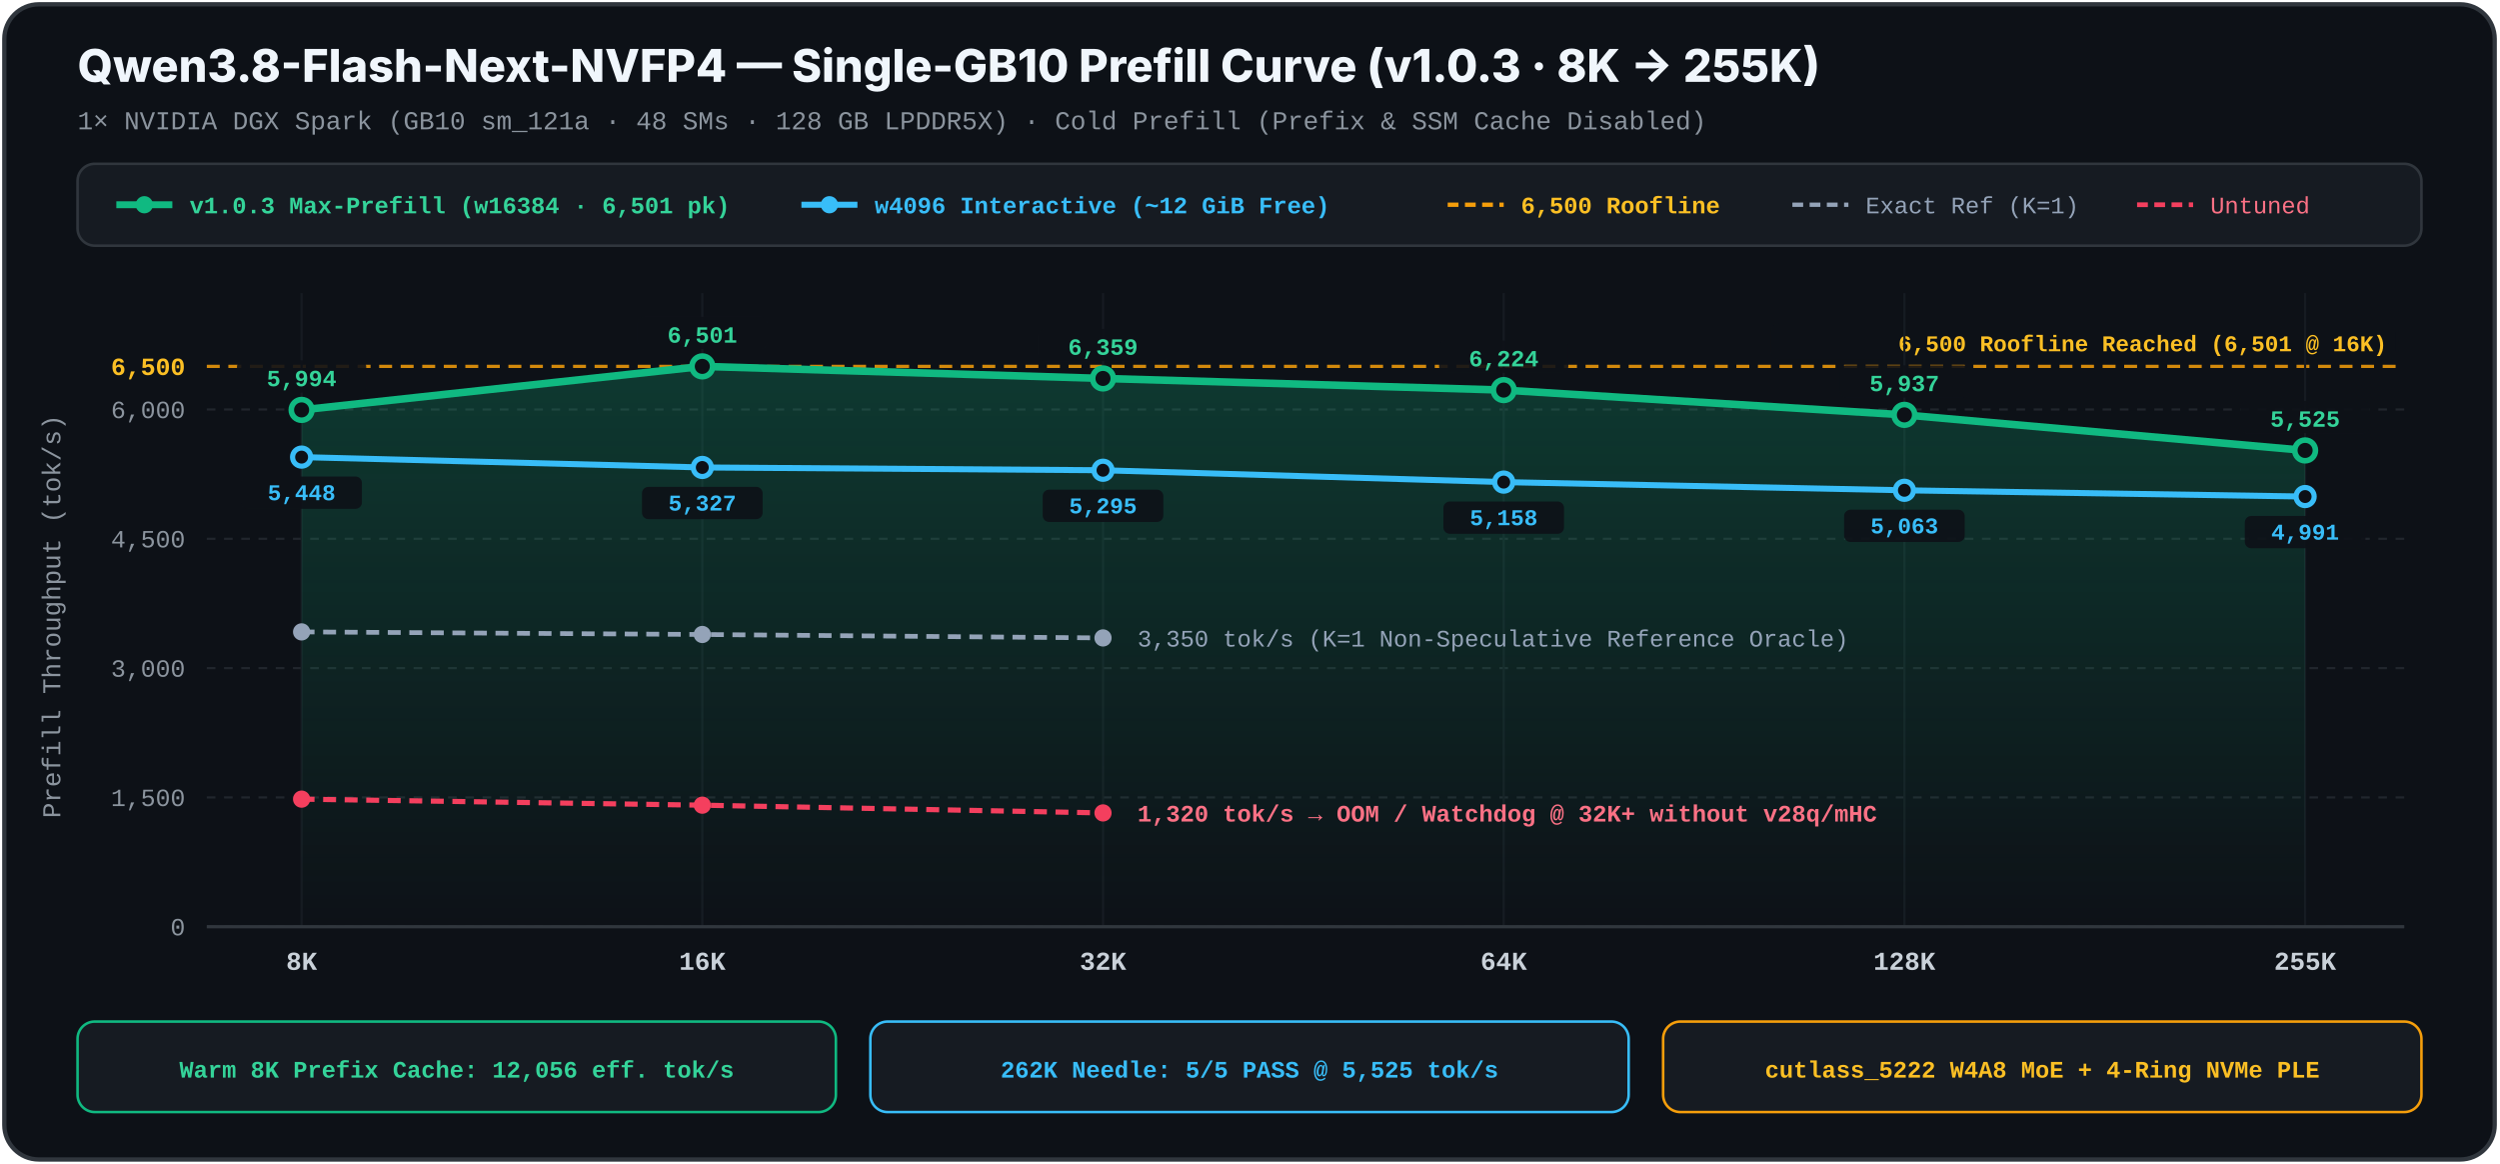
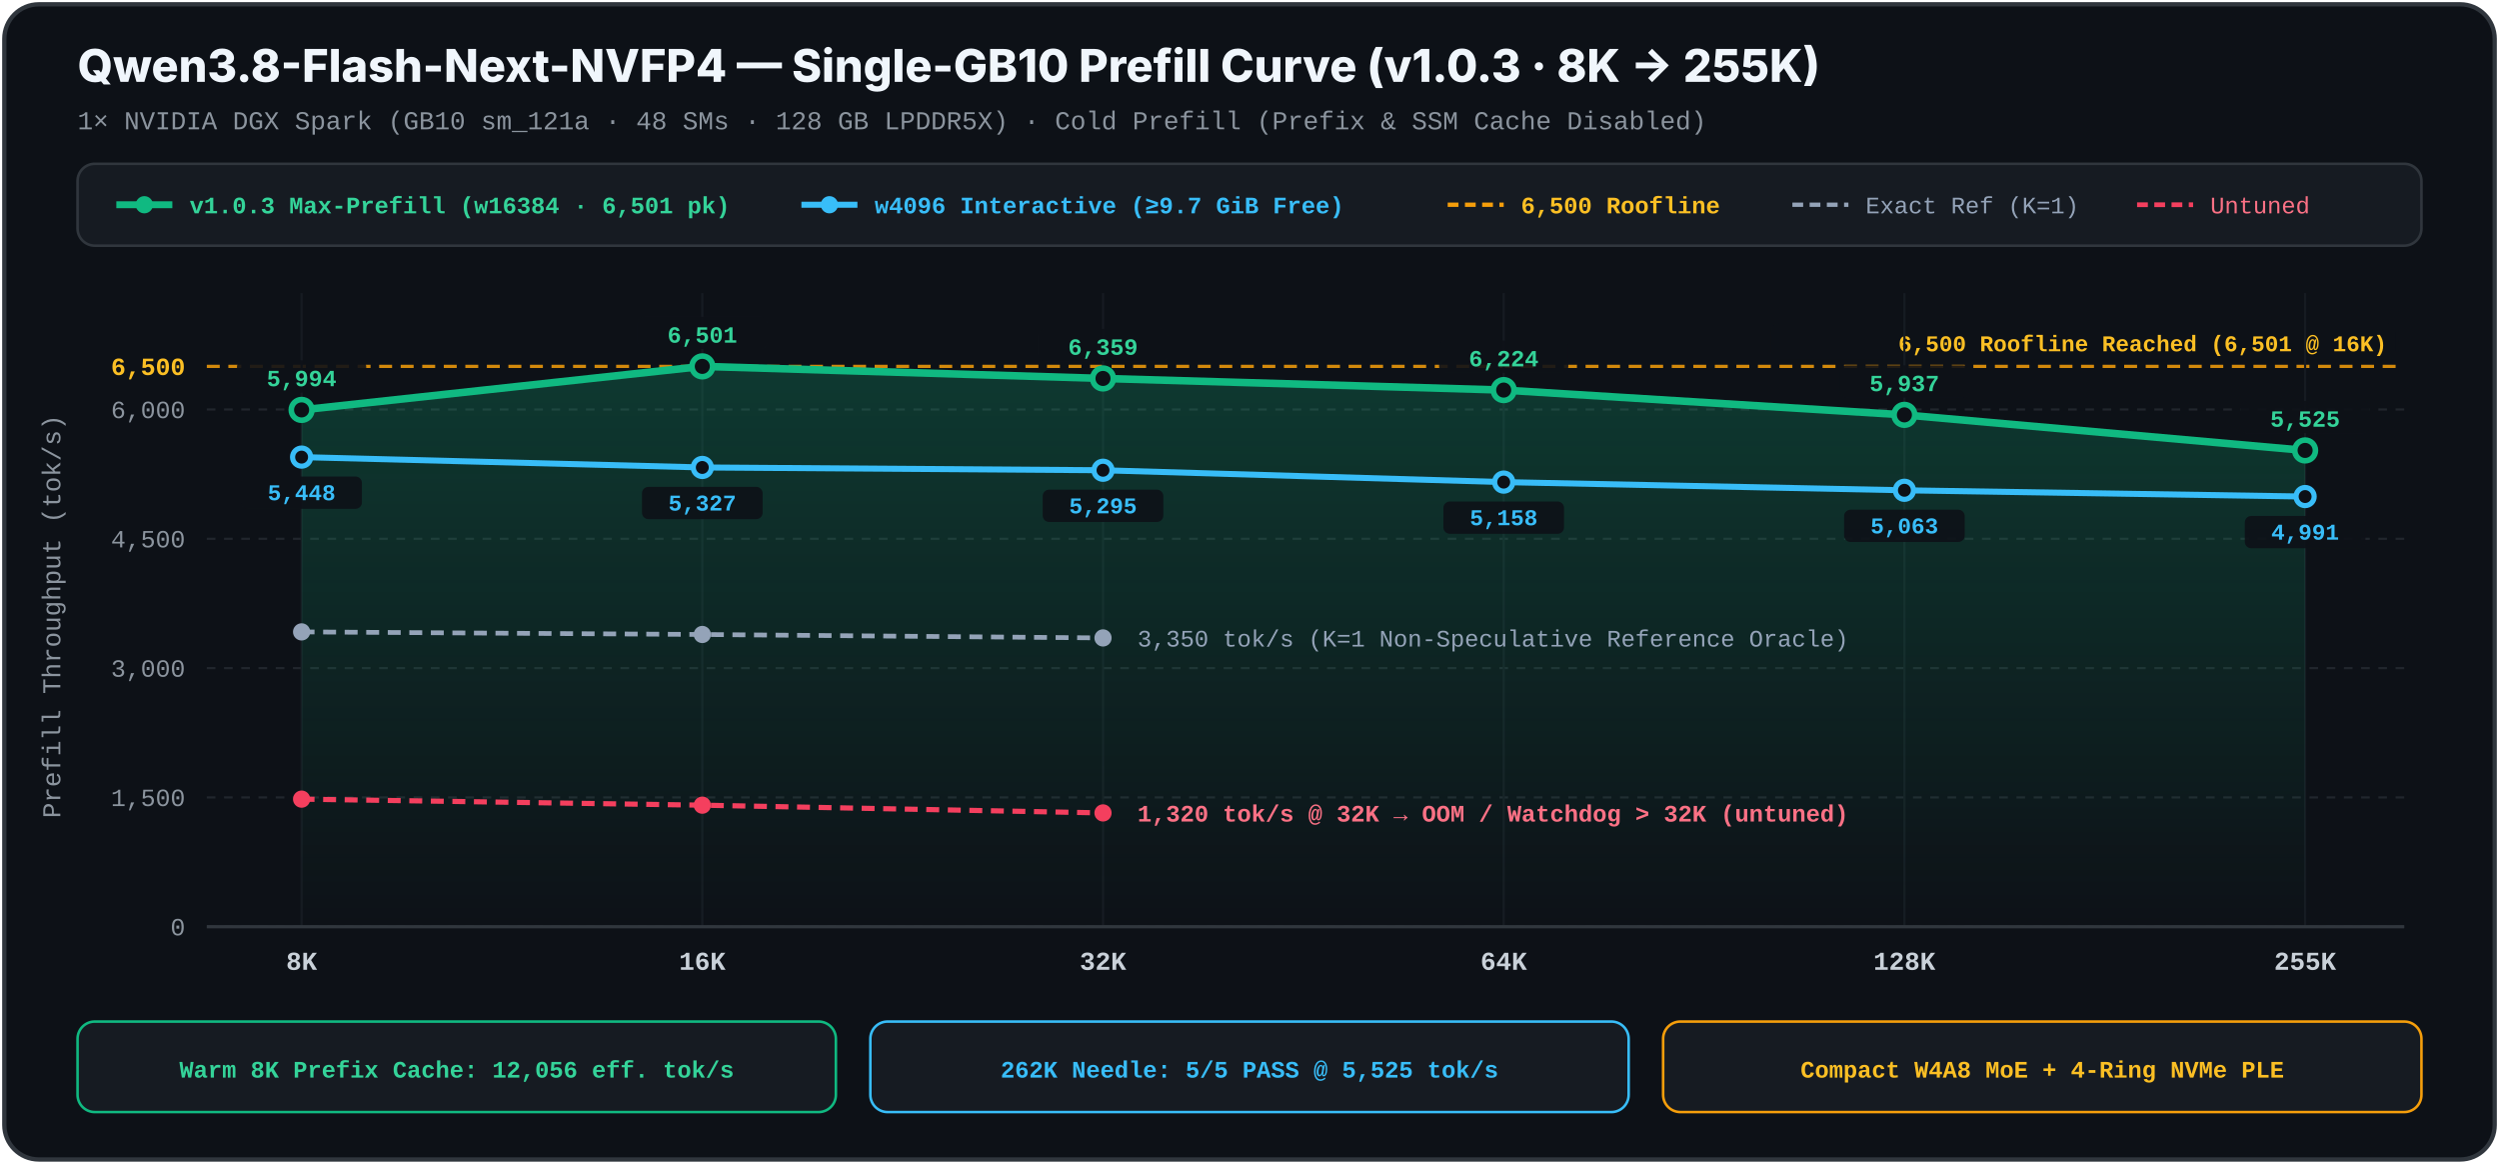
<svg xmlns="http://www.w3.org/2000/svg" viewBox="0 0 1160 540" width="1160" height="540">
  <defs>
    <linearGradient id="v103Fill" x1="0%" y1="0%" x2="0%" y2="100%">
      <stop offset="0%" stop-color="#10B981" stop-opacity="0.24" />
      <stop offset="100%" stop-color="#10B981" stop-opacity="0.0" />
    </linearGradient>
  </defs>
  <rect x="2" y="2" width="1156" height="536" rx="16" fill="#0d1117" stroke="#30363d" stroke-width="2" />
  <text x="36" y="38" font-family="'Inter', -apple-system, BlinkMacSystemFont, 'Segoe UI', Roboto, Helvetica, Arial, sans-serif" font-size="21" font-weight="800" fill="#F0F6FC">Qwen3.8-Flash-Next-NVFP4 — Single-GB10 Prefill Curve (v1.0.3 · 8K → 255K)</text>
  <text x="36" y="60" font-family="'JetBrains Mono', 'Fira Code', 'SFMono-Regular', Consolas, 'Liberation Mono', Menlo, monospace" font-size="12" fill="#8B949E">1× NVIDIA DGX Spark (GB10 sm_121a · 48 SMs · 128 GB LPDDR5X) · Cold Prefill (Prefix &amp; SSM Cache Disabled)</text>
  <g transform="translate(36, 76)">
    <rect x="0" y="0" width="1088" height="38" rx="8" fill="#161b22" stroke="#30363d" stroke-width="1.2" />
    <line x1="18" y1="19" x2="44" y2="19" stroke="#10B981" stroke-width="3.2" />
    <circle cx="31" cy="19" r="4" fill="#10B981" />
    <text x="52" y="23" font-family="'JetBrains Mono', 'Fira Code', 'SFMono-Regular', Consolas, 'Liberation Mono', Menlo, monospace" font-size="11" font-weight="700" fill="#34D399">v1.0.3 Max-Prefill (w16384 · 6,501 pk)</text>
    <line x1="336" y1="19" x2="362" y2="19" stroke="#38BDF8" stroke-width="2.8" />
    <circle cx="349" cy="19" r="4" fill="#38BDF8" />
-     <text x="370" y="23" font-family="'JetBrains Mono', 'Fira Code', 'SFMono-Regular', Consolas, 'Liberation Mono', Menlo, monospace" font-size="11" font-weight="700" fill="#38BDF8">w4096 Interactive (~12 GiB Free)</text>
+     <text x="370" y="23" font-family="'JetBrains Mono', 'Fira Code', 'SFMono-Regular', Consolas, 'Liberation Mono', Menlo, monospace" font-size="11" font-weight="700" fill="#38BDF8">w4096 Interactive (≥9.7 GiB Free)</text>
    <line x1="636" y1="19" x2="662" y2="19" stroke="#F59E0B" stroke-width="2" stroke-dasharray="5 3" />
    <text x="670" y="23" font-family="'JetBrains Mono', 'Fira Code', 'SFMono-Regular', Consolas, 'Liberation Mono', Menlo, monospace" font-size="11" font-weight="700" fill="#FBBF24">6,500 Roofline</text>
    <line x1="796" y1="19" x2="822" y2="19" stroke="#94A3B8" stroke-width="2" stroke-dasharray="5 3" />
    <text x="830" y="23" font-family="'JetBrains Mono', 'Fira Code', 'SFMono-Regular', Consolas, 'Liberation Mono', Menlo, monospace" font-size="11" fill="#94A3B8">Exact Ref (K=1)</text>
    <line x1="956" y1="19" x2="982" y2="19" stroke="#F43F5E" stroke-width="2.2" stroke-dasharray="5 3" />
    <text x="990" y="23" font-family="'JetBrains Mono', 'Fira Code', 'SFMono-Regular', Consolas, 'Liberation Mono', Menlo, monospace" font-size="11" fill="#FB7185">Untuned</text>
  </g>
  <line x1="96" y1="430.0" x2="1116" y2="430.0" stroke="#21262d" stroke-width="1" stroke-dasharray="4 4" />
  <text x="86" y="434.0" font-family="'JetBrains Mono', 'Fira Code', 'SFMono-Regular', Consolas, 'Liberation Mono', Menlo, monospace" font-size="11.5" fill="#8B949E" text-anchor="end">0</text>
  <line x1="96" y1="370.0" x2="1116" y2="370.0" stroke="#21262d" stroke-width="1" stroke-dasharray="4 4" />
  <text x="86" y="374.0" font-family="'JetBrains Mono', 'Fira Code', 'SFMono-Regular', Consolas, 'Liberation Mono', Menlo, monospace" font-size="11.5" fill="#8B949E" text-anchor="end">1,500</text>
  <line x1="96" y1="310.0" x2="1116" y2="310.0" stroke="#21262d" stroke-width="1" stroke-dasharray="4 4" />
  <text x="86" y="314.0" font-family="'JetBrains Mono', 'Fira Code', 'SFMono-Regular', Consolas, 'Liberation Mono', Menlo, monospace" font-size="11.5" fill="#8B949E" text-anchor="end">3,000</text>
  <line x1="96" y1="250.0" x2="1116" y2="250.0" stroke="#21262d" stroke-width="1" stroke-dasharray="4 4" />
  <text x="86" y="254.0" font-family="'JetBrains Mono', 'Fira Code', 'SFMono-Regular', Consolas, 'Liberation Mono', Menlo, monospace" font-size="11.5" fill="#8B949E" text-anchor="end">4,500</text>
  <line x1="96" y1="190.0" x2="1116" y2="190.0" stroke="#21262d" stroke-width="1" stroke-dasharray="4 4" />
  <text x="86" y="194.0" font-family="'JetBrains Mono', 'Fira Code', 'SFMono-Regular', Consolas, 'Liberation Mono', Menlo, monospace" font-size="11.5" fill="#8B949E" text-anchor="end">6,000</text>
  <line x1="96" y1="170.0" x2="1116" y2="170.0" stroke="#F59E0B" stroke-width="1.5" stroke-dasharray="6 4" opacity="0.85" />
  <text x="86" y="174.0" font-family="'JetBrains Mono', 'Fira Code', 'SFMono-Regular', Consolas, 'Liberation Mono', Menlo, monospace" font-size="11.5" font-weight="700" fill="#FBBF24" text-anchor="end">6,500</text>
  <rect x="822" y="150.0" width="290" height="17" rx="4" fill="#0d1117" opacity="0.92" />
  <text x="1108" y="163.0" font-family="'JetBrains Mono', 'Fira Code', 'SFMono-Regular', Consolas, 'Liberation Mono', Menlo, monospace" font-size="10.5" font-weight="700" fill="#FBBF24" text-anchor="end">6,500 Roofline Reached (6,501 @ 16K)</text>
  <line x1="140" y1="136" x2="140" y2="430" stroke="#161b22" stroke-width="1" />
  <text x="140" y="450" font-family="'JetBrains Mono', 'Fira Code', 'SFMono-Regular', Consolas, 'Liberation Mono', Menlo, monospace" font-size="12" font-weight="700" fill="#C9D1D9" text-anchor="middle">8K</text>
  <line x1="326" y1="136" x2="326" y2="430" stroke="#161b22" stroke-width="1" />
  <text x="326" y="450" font-family="'JetBrains Mono', 'Fira Code', 'SFMono-Regular', Consolas, 'Liberation Mono', Menlo, monospace" font-size="12" font-weight="700" fill="#C9D1D9" text-anchor="middle">16K</text>
  <line x1="512" y1="136" x2="512" y2="430" stroke="#161b22" stroke-width="1" />
  <text x="512" y="450" font-family="'JetBrains Mono', 'Fira Code', 'SFMono-Regular', Consolas, 'Liberation Mono', Menlo, monospace" font-size="12" font-weight="700" fill="#C9D1D9" text-anchor="middle">32K</text>
  <line x1="698" y1="136" x2="698" y2="430" stroke="#161b22" stroke-width="1" />
  <text x="698" y="450" font-family="'JetBrains Mono', 'Fira Code', 'SFMono-Regular', Consolas, 'Liberation Mono', Menlo, monospace" font-size="12" font-weight="700" fill="#C9D1D9" text-anchor="middle">64K</text>
  <line x1="884" y1="136" x2="884" y2="430" stroke="#161b22" stroke-width="1" />
  <text x="884" y="450" font-family="'JetBrains Mono', 'Fira Code', 'SFMono-Regular', Consolas, 'Liberation Mono', Menlo, monospace" font-size="12" font-weight="700" fill="#C9D1D9" text-anchor="middle">128K</text>
  <line x1="1070" y1="136" x2="1070" y2="430" stroke="#161b22" stroke-width="1" />
  <text x="1070" y="450" font-family="'JetBrains Mono', 'Fira Code', 'SFMono-Regular', Consolas, 'Liberation Mono', Menlo, monospace" font-size="12" font-weight="700" fill="#C9D1D9" text-anchor="middle">255K</text>
  <line x1="96" y1="430" x2="1116" y2="430" stroke="#30363d" stroke-width="1.5" />
  <text x="28" y="286" font-family="'JetBrains Mono', 'Fira Code', 'SFMono-Regular', Consolas, 'Liberation Mono', Menlo, monospace" font-size="12" fill="#8B949E" transform="rotate(-90, 28, 286)" text-anchor="middle">Prefill Throughput (tok/s)</text>
  <polygon points="140,430 140,190.2 326,170.0 512,175.6 698,181.0 884,192.5 1070,209.0 1070,430" fill="url(#v103Fill)" />
  <polyline points="140,190.2 326,170.0 512,175.6 698,181.0 884,192.5 1070,209.0" fill="none" stroke="#10B981" stroke-width="3.5" stroke-linecap="round" stroke-linejoin="round" />
  <polyline points="140,212.1 326,216.9 512,218.2 698,223.7 884,227.5 1070,230.4" fill="none" stroke="#38BDF8" stroke-width="2.8" stroke-linecap="round" stroke-linejoin="round" />
  <polyline points="140,293.2 326,294.4 512,296.0" fill="none" stroke="#94A3B8" stroke-width="2.2" stroke-dasharray="6 4" />
  <polyline points="140,370.8 326,373.6 512,377.2" fill="none" stroke="#F43F5E" stroke-width="2.4" stroke-dasharray="6 4" />
  <circle cx="140" cy="293.2" r="4" fill="#94A3B8" />
  <circle cx="326" cy="294.4" r="4" fill="#94A3B8" />
  <circle cx="512" cy="296.0" r="4" fill="#94A3B8" />
  <text x="528" y="300.0" font-family="'JetBrains Mono', 'Fira Code', 'SFMono-Regular', Consolas, 'Liberation Mono', Menlo, monospace" font-size="11" fill="#94A3B8">3,350 tok/s (K=1 Non-Speculative Reference Oracle)</text>
  <circle cx="140" cy="370.8" r="4" fill="#F43F5E" />
  <circle cx="326" cy="373.6" r="4" fill="#F43F5E" />
  <circle cx="512" cy="377.2" r="4" fill="#F43F5E" />
-   <text x="528" y="381.2" font-family="'JetBrains Mono', 'Fira Code', 'SFMono-Regular', Consolas, 'Liberation Mono', Menlo, monospace" font-size="11" font-weight="700" fill="#FB7185">1,320 tok/s → OOM / Watchdog @ 32K+ without v28q/mHC</text>
+   <text x="528" y="381.2" font-family="'JetBrains Mono', 'Fira Code', 'SFMono-Regular', Consolas, 'Liberation Mono', Menlo, monospace" font-size="11" font-weight="700" fill="#FB7185">1,320 tok/s @ 32K → OOM / Watchdog &gt; 32K (untuned)</text>
  <rect x="110" y="167.2" width="60" height="15" rx="3" fill="#0d1117" opacity="0.9" />
  <circle cx="140" cy="190.2" r="4.8" fill="#0d1117" stroke="#10B981" stroke-width="2.6" />
  <text x="140" y="179.2" font-family="'JetBrains Mono', 'Fira Code', 'SFMono-Regular', Consolas, 'Liberation Mono', Menlo, monospace" font-size="10.8" font-weight="700" fill="#34D399" text-anchor="middle">5,994</text>
  <rect x="296" y="147.0" width="60" height="15" rx="3" fill="#0d1117" opacity="0.9" />
  <circle cx="326" cy="170.0" r="4.8" fill="#0d1117" stroke="#10B981" stroke-width="2.6" />
  <text x="326" y="159.0" font-family="'JetBrains Mono', 'Fira Code', 'SFMono-Regular', Consolas, 'Liberation Mono', Menlo, monospace" font-size="10.8" font-weight="700" fill="#34D399" text-anchor="middle">6,501</text>
  <rect x="482" y="152.6" width="60" height="15" rx="3" fill="#0d1117" opacity="0.9" />
  <circle cx="512" cy="175.6" r="4.8" fill="#0d1117" stroke="#10B981" stroke-width="2.6" />
  <text x="512" y="164.6" font-family="'JetBrains Mono', 'Fira Code', 'SFMono-Regular', Consolas, 'Liberation Mono', Menlo, monospace" font-size="10.8" font-weight="700" fill="#34D399" text-anchor="middle">6,359</text>
  <rect x="668" y="158.0" width="60" height="15" rx="3" fill="#0d1117" opacity="0.9" />
  <circle cx="698" cy="181.0" r="4.8" fill="#0d1117" stroke="#10B981" stroke-width="2.6" />
  <text x="698" y="170.0" font-family="'JetBrains Mono', 'Fira Code', 'SFMono-Regular', Consolas, 'Liberation Mono', Menlo, monospace" font-size="10.8" font-weight="700" fill="#34D399" text-anchor="middle">6,224</text>
  <rect x="854" y="169.5" width="60" height="15" rx="3" fill="#0d1117" opacity="0.9" />
  <circle cx="884" cy="192.5" r="4.8" fill="#0d1117" stroke="#10B981" stroke-width="2.6" />
  <text x="884" y="181.5" font-family="'JetBrains Mono', 'Fira Code', 'SFMono-Regular', Consolas, 'Liberation Mono', Menlo, monospace" font-size="10.8" font-weight="700" fill="#34D399" text-anchor="middle">5,937</text>
  <rect x="1040" y="186.0" width="60" height="15" rx="3" fill="#0d1117" opacity="0.9" />
  <circle cx="1070" cy="209.0" r="4.8" fill="#0d1117" stroke="#10B981" stroke-width="2.6" />
  <text x="1070" y="198.0" font-family="'JetBrains Mono', 'Fira Code', 'SFMono-Regular', Consolas, 'Liberation Mono', Menlo, monospace" font-size="10.8" font-weight="700" fill="#34D399" text-anchor="middle">5,525</text>
  <rect x="112" y="221.1" width="56" height="15" rx="3" fill="#0d1117" opacity="0.9" />
  <circle cx="140" cy="212.1" r="4.2" fill="#0d1117" stroke="#38BDF8" stroke-width="2.4" />
  <text x="140" y="232.1" font-family="'JetBrains Mono', 'Fira Code', 'SFMono-Regular', Consolas, 'Liberation Mono', Menlo, monospace" font-size="10.5" font-weight="600" fill="#38BDF8" text-anchor="middle">5,448</text>
  <rect x="298" y="225.9" width="56" height="15" rx="3" fill="#0d1117" opacity="0.9" />
  <circle cx="326" cy="216.9" r="4.2" fill="#0d1117" stroke="#38BDF8" stroke-width="2.4" />
  <text x="326" y="236.9" font-family="'JetBrains Mono', 'Fira Code', 'SFMono-Regular', Consolas, 'Liberation Mono', Menlo, monospace" font-size="10.5" font-weight="600" fill="#38BDF8" text-anchor="middle">5,327</text>
  <rect x="484" y="227.2" width="56" height="15" rx="3" fill="#0d1117" opacity="0.9" />
  <circle cx="512" cy="218.2" r="4.2" fill="#0d1117" stroke="#38BDF8" stroke-width="2.4" />
  <text x="512" y="238.2" font-family="'JetBrains Mono', 'Fira Code', 'SFMono-Regular', Consolas, 'Liberation Mono', Menlo, monospace" font-size="10.5" font-weight="600" fill="#38BDF8" text-anchor="middle">5,295</text>
  <rect x="670" y="232.7" width="56" height="15" rx="3" fill="#0d1117" opacity="0.9" />
  <circle cx="698" cy="223.7" r="4.2" fill="#0d1117" stroke="#38BDF8" stroke-width="2.4" />
  <text x="698" y="243.7" font-family="'JetBrains Mono', 'Fira Code', 'SFMono-Regular', Consolas, 'Liberation Mono', Menlo, monospace" font-size="10.5" font-weight="600" fill="#38BDF8" text-anchor="middle">5,158</text>
  <rect x="856" y="236.5" width="56" height="15" rx="3" fill="#0d1117" opacity="0.9" />
  <circle cx="884" cy="227.5" r="4.2" fill="#0d1117" stroke="#38BDF8" stroke-width="2.4" />
  <text x="884" y="247.5" font-family="'JetBrains Mono', 'Fira Code', 'SFMono-Regular', Consolas, 'Liberation Mono', Menlo, monospace" font-size="10.5" font-weight="600" fill="#38BDF8" text-anchor="middle">5,063</text>
  <rect x="1042" y="239.4" width="56" height="15" rx="3" fill="#0d1117" opacity="0.9" />
  <circle cx="1070" cy="230.4" r="4.2" fill="#0d1117" stroke="#38BDF8" stroke-width="2.4" />
  <text x="1070" y="250.4" font-family="'JetBrains Mono', 'Fira Code', 'SFMono-Regular', Consolas, 'Liberation Mono', Menlo, monospace" font-size="10.5" font-weight="600" fill="#38BDF8" text-anchor="middle">4,991</text>
  <g transform="translate(36, 474)">
    <rect x="0" y="0" width="352" height="42" rx="8" fill="#161b22" stroke="#10B981" stroke-width="1.2" />
    <text x="176" y="26" font-family="'JetBrains Mono', 'Fira Code', 'SFMono-Regular', Consolas, 'Liberation Mono', Menlo, monospace" font-size="11" font-weight="700" fill="#34D399" text-anchor="middle">Warm 8K Prefix Cache: 12,056 eff. tok/s</text>
    <rect x="368" y="0" width="352" height="42" rx="8" fill="#161b22" stroke="#38BDF8" stroke-width="1.2" />
    <text x="544" y="26" font-family="'JetBrains Mono', 'Fira Code', 'SFMono-Regular', Consolas, 'Liberation Mono', Menlo, monospace" font-size="11" font-weight="700" fill="#38BDF8" text-anchor="middle">262K Needle: 5/5 PASS @ 5,525 tok/s</text>
    <rect x="736" y="0" width="352" height="42" rx="8" fill="#161b22" stroke="#F59E0B" stroke-width="1.2" />
-     <text x="912" y="26" font-family="'JetBrains Mono', 'Fira Code', 'SFMono-Regular', Consolas, 'Liberation Mono', Menlo, monospace" font-size="11" font-weight="700" fill="#FBBF24" text-anchor="middle">cutlass_5222 W4A8 MoE + 4-Ring NVMe PLE</text>
+     <text x="912" y="26" font-family="'JetBrains Mono', 'Fira Code', 'SFMono-Regular', Consolas, 'Liberation Mono', Menlo, monospace" font-size="11" font-weight="700" fill="#FBBF24" text-anchor="middle">Compact W4A8 MoE + 4-Ring NVMe PLE</text>
  </g>
</svg>
